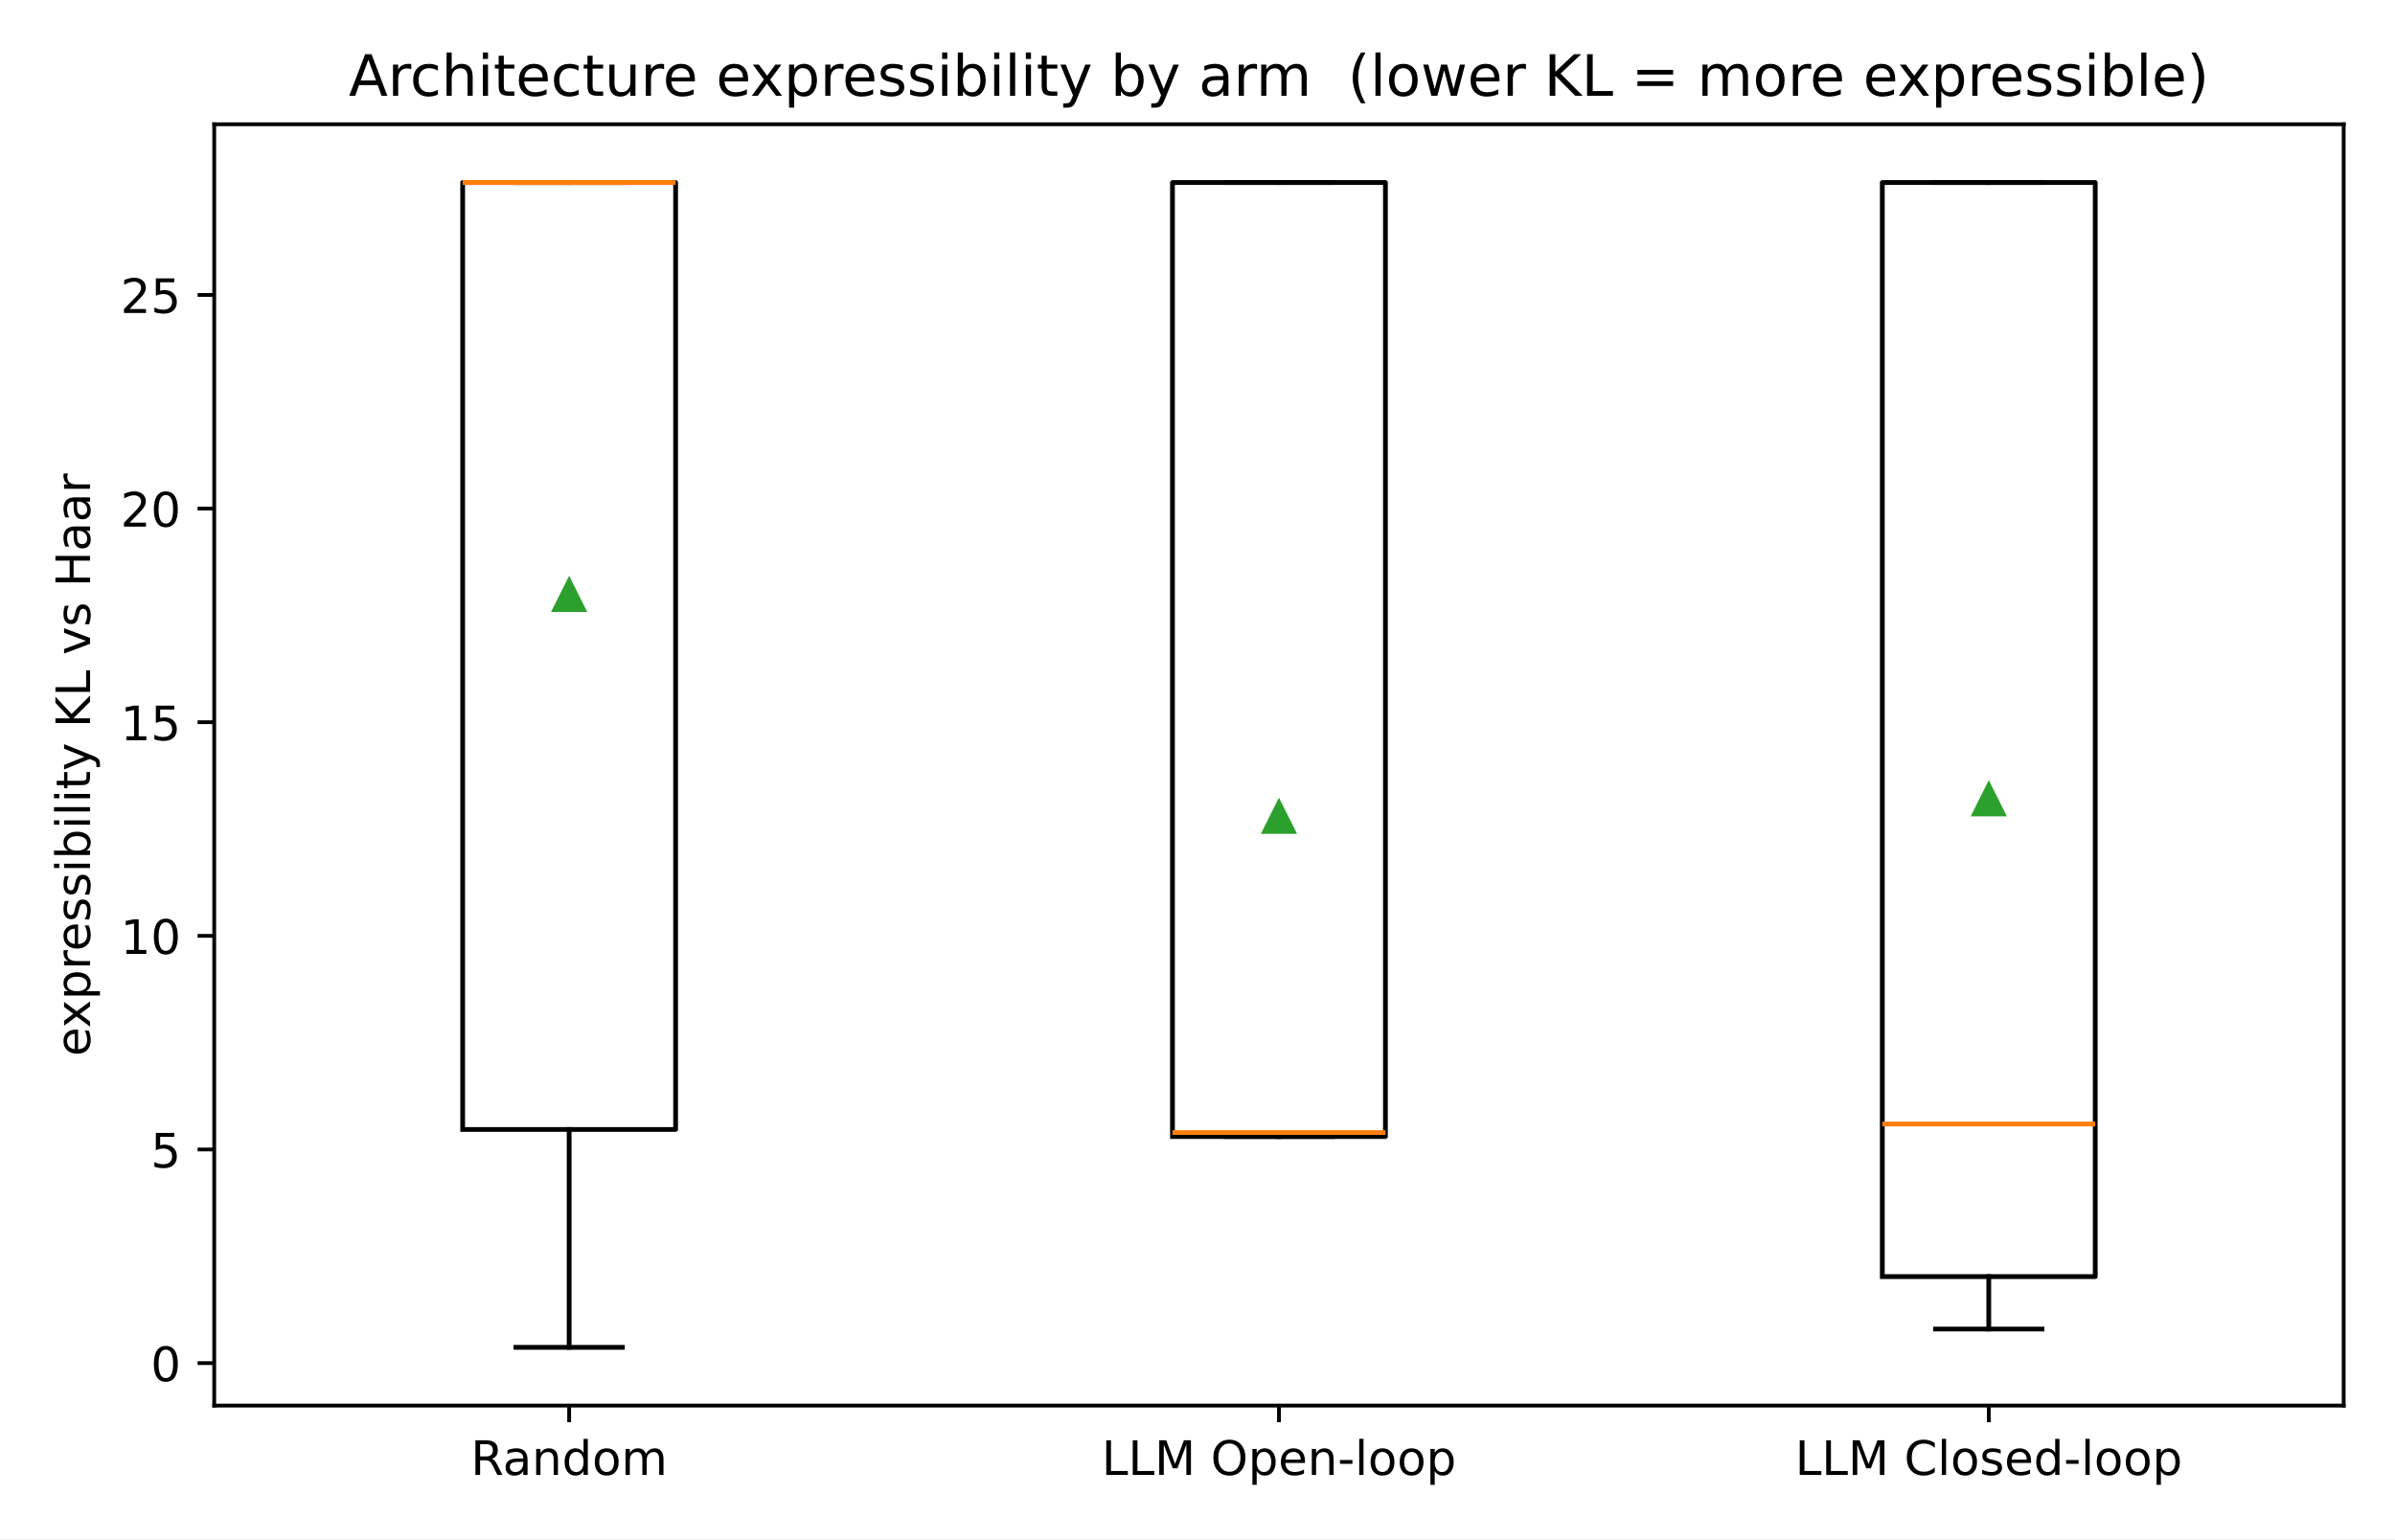
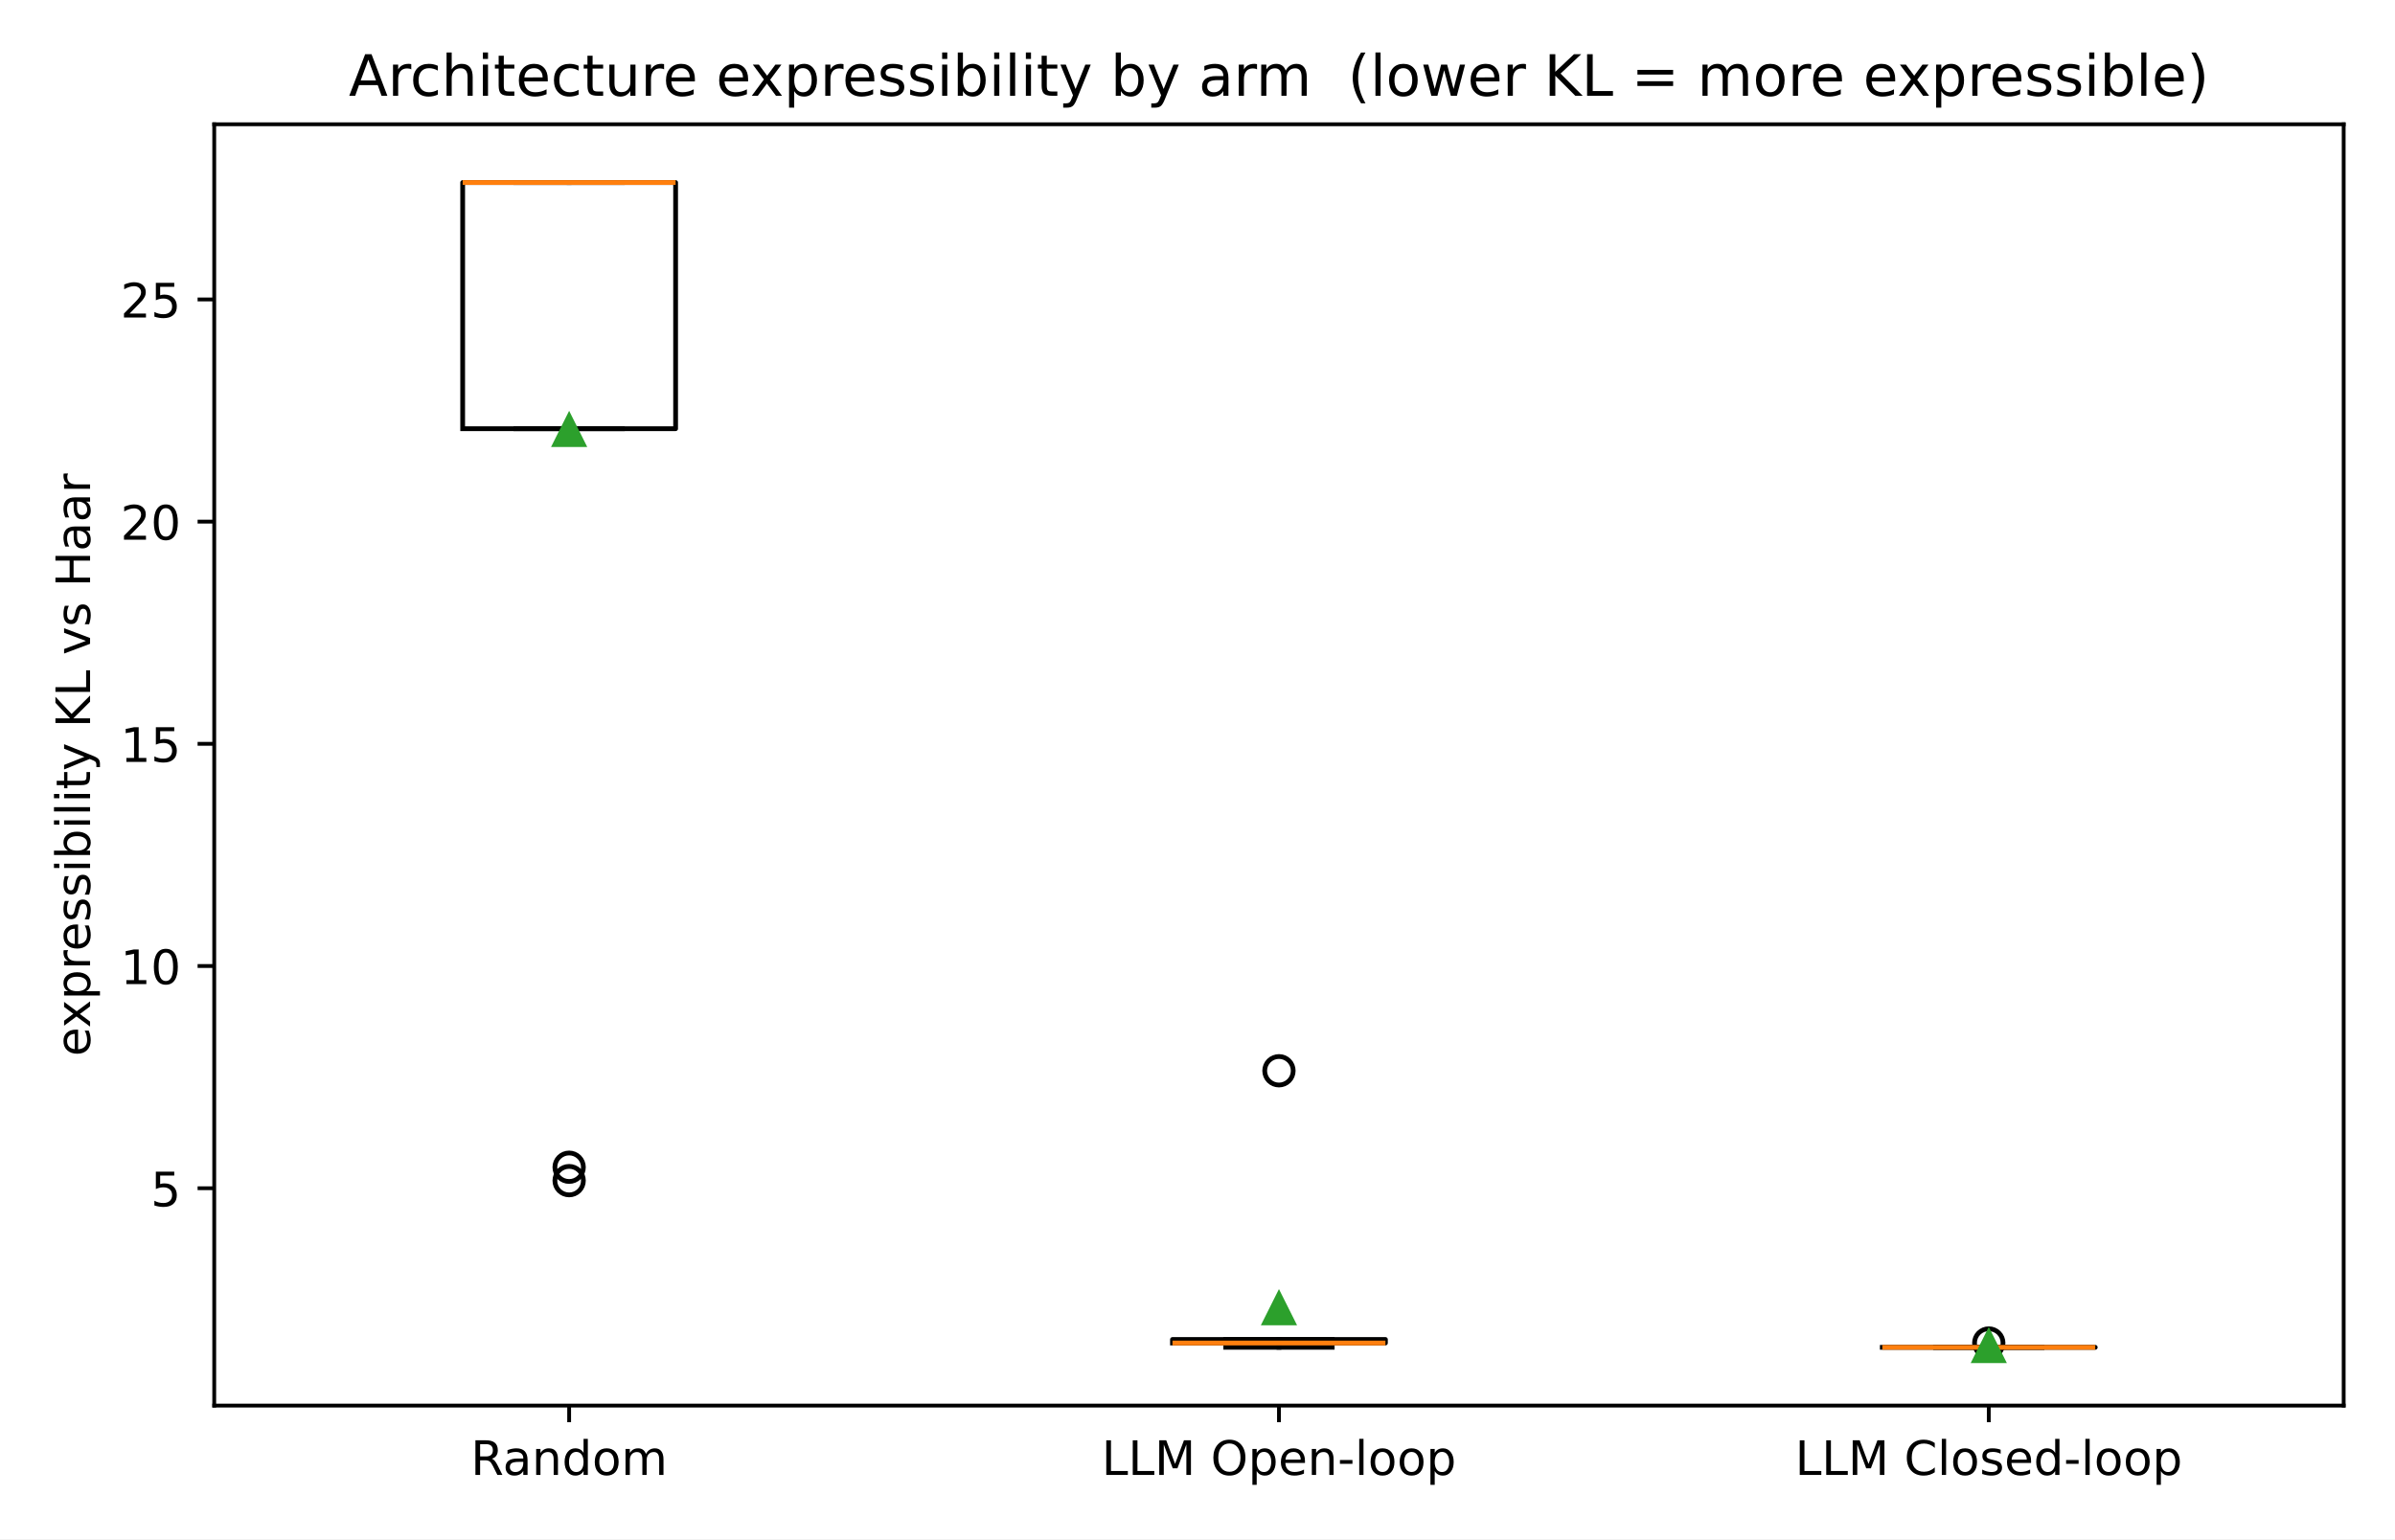
<svg xmlns="http://www.w3.org/2000/svg" xmlns:xlink="http://www.w3.org/1999/xlink" width="504pt" height="324pt" viewBox="0 0 504 324" version="1.1">
  <defs>
    <style type="text/css">*{stroke-linejoin: round; stroke-linecap: butt}</style>
  </defs>
  <g id="figure_1">
    <g id="patch_1">
      <path d="M 0 324  L 504 324  L 504 0  L 0 0  z " style="fill: #ffffff" />
    </g>
    <g id="axes_1">
      <g id="patch_2">
        <path d="M 45.082 295.878  L 493.2 295.878  L 493.2 26.16  L 45.082 26.16  z " style="fill: #ffffff" />
      </g>
      <g id="matplotlib.axis_1">
        <g id="xtick_1">
          <g id="line2d_1">
            <defs>
-               <path id="mafcaca7957" d="M 0 0  L 0 3.5  " style="stroke: #000000; stroke-width: 0.8" />
+               <path id="m7d735ef104" d="M 0 0  L 0 3.5  " style="stroke: #000000; stroke-width: 0.8" />
            </defs>
            <g>
-               <use xlink:href="#mafcaca7957" x="119.769" y="295.878" style="stroke: #000000; stroke-width: 0.8" />
+               <use xlink:href="#m7d735ef104" x="119.769" y="295.878" style="stroke: #000000; stroke-width: 0.8" />
            </g>
          </g>
          <g id="text_1">
            <g transform="translate(99.06784 310.4761) scale(0.1 -0.1)">
              <defs>
                <path id="DejaVuSans-35" d="M 2841 2188  Q 3044 2119 3236 1894  Q 3428 1669 3622 1275  L 4263 0  L 3584 0  L 2988 1197  Q 2756 1666 2539 1819  Q 2322 1972 1947 1972  L 1259 1972  L 1259 0  L 628 0  L 628 4666  L 2053 4666  Q 2853 4666 3247 4331  Q 3641 3997 3641 3322  Q 3641 2881 3436 2590  Q 3231 2300 2841 2188  z M 1259 4147  L 1259 2491  L 2053 2491  Q 2509 2491 2742 2702  Q 2975 2913 2975 3322  Q 2975 3731 2742 3939  Q 2509 4147 2053 4147  L 1259 4147  z " transform="scale(0.015625)" />
                <path id="DejaVuSans-44" d="M 2194 1759  Q 1497 1759 1228 1600  Q 959 1441 959 1056  Q 959 750 1161 570  Q 1363 391 1709 391  Q 2188 391 2477 730  Q 2766 1069 2766 1631  L 2766 1759  L 2194 1759  z M 3341 1997  L 3341 0  L 2766 0  L 2766 531  Q 2569 213 2275 61  Q 1981 -91 1556 -91  Q 1019 -91 701 211  Q 384 513 384 1019  Q 384 1609 779 1909  Q 1175 2209 1959 2209  L 2766 2209  L 2766 2266  Q 2766 2663 2505 2880  Q 2244 3097 1772 3097  Q 1472 3097 1187 3025  Q 903 2953 641 2809  L 641 3341  Q 956 3463 1253 3523  Q 1550 3584 1831 3584  Q 2591 3584 2966 3190  Q 3341 2797 3341 1997  z " transform="scale(0.015625)" />
                <path id="DejaVuSans-51" d="M 3513 2113  L 3513 0  L 2938 0  L 2938 2094  Q 2938 2591 2744 2837  Q 2550 3084 2163 3084  Q 1697 3084 1428 2787  Q 1159 2491 1159 1978  L 1159 0  L 581 0  L 581 3500  L 1159 3500  L 1159 2956  Q 1366 3272 1645 3428  Q 1925 3584 2291 3584  Q 2894 3584 3203 3211  Q 3513 2838 3513 2113  z " transform="scale(0.015625)" />
                <path id="DejaVuSans-47" d="M 2906 2969  L 2906 4863  L 3481 4863  L 3481 0  L 2906 0  L 2906 525  Q 2725 213 2448 61  Q 2172 -91 1784 -91  Q 1150 -91 751 415  Q 353 922 353 1747  Q 353 2572 751 3078  Q 1150 3584 1784 3584  Q 2172 3584 2448 3432  Q 2725 3281 2906 2969  z M 947 1747  Q 947 1113 1208 752  Q 1469 391 1925 391  Q 2381 391 2643 752  Q 2906 1113 2906 1747  Q 2906 2381 2643 2742  Q 2381 3103 1925 3103  Q 1469 3103 1208 2742  Q 947 2381 947 1747  z " transform="scale(0.015625)" />
                <path id="DejaVuSans-52" d="M 1959 3097  Q 1497 3097 1228 2736  Q 959 2375 959 1747  Q 959 1119 1226 758  Q 1494 397 1959 397  Q 2419 397 2687 759  Q 2956 1122 2956 1747  Q 2956 2369 2687 2733  Q 2419 3097 1959 3097  z M 1959 3584  Q 2709 3584 3137 3096  Q 3566 2609 3566 1747  Q 3566 888 3137 398  Q 2709 -91 1959 -91  Q 1206 -91 779 398  Q 353 888 353 1747  Q 353 2609 779 3096  Q 1206 3584 1959 3584  z " transform="scale(0.015625)" />
                <path id="DejaVuSans-50" d="M 3328 2828  Q 3544 3216 3844 3400  Q 4144 3584 4550 3584  Q 5097 3584 5394 3201  Q 5691 2819 5691 2113  L 5691 0  L 5113 0  L 5113 2094  Q 5113 2597 4934 2840  Q 4756 3084 4391 3084  Q 3944 3084 3684 2787  Q 3425 2491 3425 1978  L 3425 0  L 2847 0  L 2847 2094  Q 2847 2600 2669 2842  Q 2491 3084 2119 3084  Q 1678 3084 1418 2786  Q 1159 2488 1159 1978  L 1159 0  L 581 0  L 581 3500  L 1159 3500  L 1159 2956  Q 1356 3278 1631 3431  Q 1906 3584 2284 3584  Q 2666 3584 2933 3390  Q 3200 3197 3328 2828  z " transform="scale(0.015625)" />
              </defs>
              <use xlink:href="#DejaVuSans-35" />
              <use xlink:href="#DejaVuSans-44" transform="translate(67.28125 0)" />
              <use xlink:href="#DejaVuSans-51" transform="translate(128.5625 0)" />
              <use xlink:href="#DejaVuSans-47" transform="translate(191.9375 0)" />
              <use xlink:href="#DejaVuSans-52" transform="translate(255.4219 0)" />
              <use xlink:href="#DejaVuSans-50" transform="translate(316.6094 0)" />
            </g>
          </g>
        </g>
        <g id="xtick_2">
          <g id="line2d_2">
            <g>
-               <use xlink:href="#mafcaca7957" x="269.141" y="295.878" style="stroke: #000000; stroke-width: 0.8" />
+               <use xlink:href="#m7d735ef104" x="269.141" y="295.878" style="stroke: #000000; stroke-width: 0.8" />
            </g>
          </g>
          <g id="text_2">
            <g transform="translate(231.8248 310.4761) scale(0.1 -0.1)">
              <defs>
                <path id="DejaVuSans-2f" d="M 628 4666  L 1259 4666  L 1259 531  L 3531 531  L 3531 0  L 628 0  L 628 4666  z " transform="scale(0.015625)" />
                <path id="DejaVuSans-30" d="M 628 4666  L 1569 4666  L 2759 1491  L 3956 4666  L 4897 4666  L 4897 0  L 4281 0  L 4281 4097  L 3078 897  L 2444 897  L 1241 4097  L 1241 0  L 628 0  L 628 4666  z " transform="scale(0.015625)" />
                <path id="DejaVuSans-3" transform="scale(0.015625)" />
                <path id="DejaVuSans-32" d="M 2522 4238  Q 1834 4238 1429 3725  Q 1025 3213 1025 2328  Q 1025 1447 1429 934  Q 1834 422 2522 422  Q 3209 422 3611 934  Q 4013 1447 4013 2328  Q 4013 3213 3611 3725  Q 3209 4238 2522 4238  z M 2522 4750  Q 3503 4750 4090 4092  Q 4678 3434 4678 2328  Q 4678 1225 4090 567  Q 3503 -91 2522 -91  Q 1538 -91 948 565  Q 359 1222 359 2328  Q 359 3434 948 4092  Q 1538 4750 2522 4750  z " transform="scale(0.015625)" />
                <path id="DejaVuSans-53" d="M 1159 525  L 1159 -1331  L 581 -1331  L 581 3500  L 1159 3500  L 1159 2969  Q 1341 3281 1617 3432  Q 1894 3584 2278 3584  Q 2916 3584 3314 3078  Q 3713 2572 3713 1747  Q 3713 922 3314 415  Q 2916 -91 2278 -91  Q 1894 -91 1617 61  Q 1341 213 1159 525  z M 3116 1747  Q 3116 2381 2855 2742  Q 2594 3103 2138 3103  Q 1681 3103 1420 2742  Q 1159 2381 1159 1747  Q 1159 1113 1420 752  Q 1681 391 2138 391  Q 2594 391 2855 752  Q 3116 1113 3116 1747  z " transform="scale(0.015625)" />
                <path id="DejaVuSans-48" d="M 3597 1894  L 3597 1613  L 953 1613  Q 991 1019 1311 708  Q 1631 397 2203 397  Q 2534 397 2845 478  Q 3156 559 3463 722  L 3463 178  Q 3153 47 2828 -22  Q 2503 -91 2169 -91  Q 1331 -91 842 396  Q 353 884 353 1716  Q 353 2575 817 3079  Q 1281 3584 2069 3584  Q 2775 3584 3186 3129  Q 3597 2675 3597 1894  z M 3022 2063  Q 3016 2534 2758 2815  Q 2500 3097 2075 3097  Q 1594 3097 1305 2825  Q 1016 2553 972 2059  L 3022 2063  z " transform="scale(0.015625)" />
                <path id="DejaVuSans-10" d="M 313 2009  L 1997 2009  L 1997 1497  L 313 1497  L 313 2009  z " transform="scale(0.015625)" />
                <path id="DejaVuSans-4f" d="M 603 4863  L 1178 4863  L 1178 0  L 603 0  L 603 4863  z " transform="scale(0.015625)" />
              </defs>
              <use xlink:href="#DejaVuSans-2f" />
              <use xlink:href="#DejaVuSans-2f" transform="translate(55.71875 0)" />
              <use xlink:href="#DejaVuSans-30" transform="translate(111.4375 0)" />
              <use xlink:href="#DejaVuSans-3" transform="translate(197.7188 0)" />
              <use xlink:href="#DejaVuSans-32" transform="translate(229.5 0)" />
              <use xlink:href="#DejaVuSans-53" transform="translate(308.2188 0)" />
              <use xlink:href="#DejaVuSans-48" transform="translate(371.7031 0)" />
              <use xlink:href="#DejaVuSans-51" transform="translate(433.2344 0)" />
              <use xlink:href="#DejaVuSans-10" transform="translate(496.6094 0)" />
              <use xlink:href="#DejaVuSans-4f" transform="translate(532.6875 0)" />
              <use xlink:href="#DejaVuSans-52" transform="translate(560.4688 0)" />
              <use xlink:href="#DejaVuSans-52" transform="translate(621.6562 0)" />
              <use xlink:href="#DejaVuSans-53" transform="translate(682.8438 0)" />
            </g>
          </g>
        </g>
        <g id="xtick_3">
          <g id="line2d_3">
            <g>
-               <use xlink:href="#mafcaca7957" x="418.514" y="295.878" style="stroke: #000000; stroke-width: 0.8" />
+               <use xlink:href="#m7d735ef104" x="418.514" y="295.878" style="stroke: #000000; stroke-width: 0.8" />
            </g>
          </g>
          <g id="text_3">
            <g transform="translate(377.7575 310.4761) scale(0.1 -0.1)">
              <defs>
                <path id="DejaVuSans-26" d="M 4122 4306  L 4122 3641  Q 3803 3938 3442 4084  Q 3081 4231 2675 4231  Q 1875 4231 1450 3742  Q 1025 3253 1025 2328  Q 1025 1406 1450 917  Q 1875 428 2675 428  Q 3081 428 3442 575  Q 3803 722 4122 1019  L 4122 359  Q 3791 134 3420 21  Q 3050 -91 2638 -91  Q 1578 -91 968 557  Q 359 1206 359 2328  Q 359 3453 968 4101  Q 1578 4750 2638 4750  Q 3056 4750 3426 4639  Q 3797 4528 4122 4306  z " transform="scale(0.015625)" />
                <path id="DejaVuSans-56" d="M 2834 3397  L 2834 2853  Q 2591 2978 2328 3040  Q 2066 3103 1784 3103  Q 1356 3103 1142 2972  Q 928 2841 928 2578  Q 928 2378 1081 2264  Q 1234 2150 1697 2047  L 1894 2003  Q 2506 1872 2764 1633  Q 3022 1394 3022 966  Q 3022 478 2636 193  Q 2250 -91 1575 -91  Q 1294 -91 989 -36  Q 684 19 347 128  L 347 722  Q 666 556 975 473  Q 1284 391 1588 391  Q 1994 391 2212 530  Q 2431 669 2431 922  Q 2431 1156 2273 1281  Q 2116 1406 1581 1522  L 1381 1569  Q 847 1681 609 1914  Q 372 2147 372 2553  Q 372 3047 722 3315  Q 1072 3584 1716 3584  Q 2034 3584 2315 3537  Q 2597 3491 2834 3397  z " transform="scale(0.015625)" />
              </defs>
              <use xlink:href="#DejaVuSans-2f" />
              <use xlink:href="#DejaVuSans-2f" transform="translate(55.71875 0)" />
              <use xlink:href="#DejaVuSans-30" transform="translate(111.4375 0)" />
              <use xlink:href="#DejaVuSans-3" transform="translate(197.7188 0)" />
              <use xlink:href="#DejaVuSans-26" transform="translate(229.5 0)" />
              <use xlink:href="#DejaVuSans-4f" transform="translate(299.3281 0)" />
              <use xlink:href="#DejaVuSans-52" transform="translate(327.1094 0)" />
              <use xlink:href="#DejaVuSans-56" transform="translate(388.2969 0)" />
              <use xlink:href="#DejaVuSans-48" transform="translate(440.3906 0)" />
              <use xlink:href="#DejaVuSans-47" transform="translate(501.9219 0)" />
              <use xlink:href="#DejaVuSans-10" transform="translate(565.4062 0)" />
              <use xlink:href="#DejaVuSans-4f" transform="translate(601.4844 0)" />
              <use xlink:href="#DejaVuSans-52" transform="translate(629.2656 0)" />
              <use xlink:href="#DejaVuSans-52" transform="translate(690.4531 0)" />
              <use xlink:href="#DejaVuSans-53" transform="translate(751.6406 0)" />
            </g>
          </g>
        </g>
      </g>
      <g id="matplotlib.axis_2">
        <g id="ytick_1">
          <g id="line2d_4">
            <defs>
-               <path id="md18054dbc7" d="M 0 0  L -3.5 0  " style="stroke: #000000; stroke-width: 0.8" />
+               <path id="mbb84e5936e" d="M 0 0  L -3.5 0  " style="stroke: #000000; stroke-width: 0.8" />
            </defs>
            <g>
-               <use xlink:href="#md18054dbc7" x="45.082" y="286.939" style="stroke: #000000; stroke-width: 0.8" />
+               <use xlink:href="#mbb84e5936e" x="45.082" y="250.124" style="stroke: #000000; stroke-width: 0.8" />
            </g>
          </g>
          <g id="text_4">
-             <g transform="translate(31.71984 290.7381) scale(0.1 -0.1)">
-               <defs>
-                 <path id="DejaVuSans-13" d="M 2034 4250  Q 1547 4250 1301 3770  Q 1056 3291 1056 2328  Q 1056 1369 1301 889  Q 1547 409 2034 409  Q 2525 409 2770 889  Q 3016 1369 3016 2328  Q 3016 3291 2770 3770  Q 2525 4250 2034 4250  z M 2034 4750  Q 2819 4750 3233 4129  Q 3647 3509 3647 2328  Q 3647 1150 3233 529  Q 2819 -91 2034 -91  Q 1250 -91 836 529  Q 422 1150 422 2328  Q 422 3509 836 4129  Q 1250 4750 2034 4750  z " transform="scale(0.015625)" />
-               </defs>
-               <use xlink:href="#DejaVuSans-13" />
+             <g transform="translate(31.71984 253.9229) scale(0.1 -0.1)">
+               <defs>
+                 <path id="DejaVuSans-18" d="M 691 4666  L 3169 4666  L 3169 4134  L 1269 4134  L 1269 2991  Q 1406 3038 1543 3061  Q 1681 3084 1819 3084  Q 2600 3084 3056 2656  Q 3513 2228 3513 1497  Q 3513 744 3044 326  Q 2575 -91 1722 -91  Q 1428 -91 1123 -41  Q 819 9 494 109  L 494 744  Q 775 591 1075 516  Q 1375 441 1709 441  Q 2250 441 2565 725  Q 2881 1009 2881 1497  Q 2881 1984 2565 2268  Q 2250 2553 1709 2553  Q 1456 2553 1204 2497  Q 953 2441 691 2322  L 691 4666  z " transform="scale(0.015625)" />
+               </defs>
+               <use xlink:href="#DejaVuSans-18" />
            </g>
          </g>
        </g>
        <g id="ytick_2">
          <g id="line2d_5">
            <g>
-               <use xlink:href="#md18054dbc7" x="45.082" y="241.968" style="stroke: #000000; stroke-width: 0.8" />
+               <use xlink:href="#mbb84e5936e" x="45.082" y="203.351" style="stroke: #000000; stroke-width: 0.8" />
            </g>
          </g>
          <g id="text_5">
-             <g transform="translate(31.71984 245.767) scale(0.1 -0.1)">
-               <defs>
-                 <path id="DejaVuSans-18" d="M 691 4666  L 3169 4666  L 3169 4134  L 1269 4134  L 1269 2991  Q 1406 3038 1543 3061  Q 1681 3084 1819 3084  Q 2600 3084 3056 2656  Q 3513 2228 3513 1497  Q 3513 744 3044 326  Q 2575 -91 1722 -91  Q 1428 -91 1123 -41  Q 819 9 494 109  L 494 744  Q 775 591 1075 516  Q 1375 441 1709 441  Q 2250 441 2565 725  Q 2881 1009 2881 1497  Q 2881 1984 2565 2268  Q 2250 2553 1709 2553  Q 1456 2553 1204 2497  Q 953 2441 691 2322  L 691 4666  z " transform="scale(0.015625)" />
-               </defs>
-               <use xlink:href="#DejaVuSans-18" />
+             <g transform="translate(25.35734 207.1499) scale(0.1 -0.1)">
+               <defs>
+                 <path id="DejaVuSans-14" d="M 794 531  L 1825 531  L 1825 4091  L 703 3866  L 703 4441  L 1819 4666  L 2450 4666  L 2450 531  L 3481 531  L 3481 0  L 794 0  L 794 531  z " transform="scale(0.015625)" />
+                 <path id="DejaVuSans-13" d="M 2034 4250  Q 1547 4250 1301 3770  Q 1056 3291 1056 2328  Q 1056 1369 1301 889  Q 1547 409 2034 409  Q 2525 409 2770 889  Q 3016 1369 3016 2328  Q 3016 3291 2770 3770  Q 2525 4250 2034 4250  z M 2034 4750  Q 2819 4750 3233 4129  Q 3647 3509 3647 2328  Q 3647 1150 3233 529  Q 2819 -91 2034 -91  Q 1250 -91 836 529  Q 422 1150 422 2328  Q 422 3509 836 4129  Q 1250 4750 2034 4750  z " transform="scale(0.015625)" />
+               </defs>
+               <use xlink:href="#DejaVuSans-14" />
+               <use xlink:href="#DejaVuSans-13" transform="translate(63.625 0)" />
            </g>
          </g>
        </g>
        <g id="ytick_3">
          <g id="line2d_6">
            <g>
-               <use xlink:href="#md18054dbc7" x="45.082" y="196.997" style="stroke: #000000; stroke-width: 0.8" />
+               <use xlink:href="#mbb84e5936e" x="45.082" y="156.578" style="stroke: #000000; stroke-width: 0.8" />
            </g>
          </g>
          <g id="text_6">
-             <g transform="translate(25.35734 200.7959) scale(0.1 -0.1)">
-               <defs>
-                 <path id="DejaVuSans-14" d="M 794 531  L 1825 531  L 1825 4091  L 703 3866  L 703 4441  L 1819 4666  L 2450 4666  L 2450 531  L 3481 531  L 3481 0  L 794 0  L 794 531  z " transform="scale(0.015625)" />
-               </defs>
+             <g transform="translate(25.35734 160.3769) scale(0.1 -0.1)">
              <use xlink:href="#DejaVuSans-14" />
-               <use xlink:href="#DejaVuSans-13" transform="translate(63.625 0)" />
+               <use xlink:href="#DejaVuSans-18" transform="translate(63.625 0)" />
            </g>
          </g>
        </g>
        <g id="ytick_4">
          <g id="line2d_7">
            <g>
-               <use xlink:href="#md18054dbc7" x="45.082" y="152.026" style="stroke: #000000; stroke-width: 0.8" />
+               <use xlink:href="#mbb84e5936e" x="45.082" y="109.805" style="stroke: #000000; stroke-width: 0.8" />
            </g>
          </g>
          <g id="text_7">
-             <g transform="translate(25.35734 155.8248) scale(0.1 -0.1)">
-               <use xlink:href="#DejaVuSans-14" />
-               <use xlink:href="#DejaVuSans-18" transform="translate(63.625 0)" />
+             <g transform="translate(25.35734 113.6039) scale(0.1 -0.1)">
+               <defs>
+                 <path id="DejaVuSans-15" d="M 1228 531  L 3431 531  L 3431 0  L 469 0  L 469 531  Q 828 903 1448 1529  Q 2069 2156 2228 2338  Q 2531 2678 2651 2914  Q 2772 3150 2772 3378  Q 2772 3750 2511 3984  Q 2250 4219 1831 4219  Q 1534 4219 1204 4116  Q 875 4013 500 3803  L 500 4441  Q 881 4594 1212 4672  Q 1544 4750 1819 4750  Q 2544 4750 2975 4387  Q 3406 4025 3406 3419  Q 3406 3131 3298 2873  Q 3191 2616 2906 2266  Q 2828 2175 2409 1742  Q 1991 1309 1228 531  z " transform="scale(0.015625)" />
+               </defs>
+               <use xlink:href="#DejaVuSans-15" />
+               <use xlink:href="#DejaVuSans-13" transform="translate(63.625 0)" />
            </g>
          </g>
        </g>
        <g id="ytick_5">
          <g id="line2d_8">
            <g>
-               <use xlink:href="#md18054dbc7" x="45.082" y="107.055" style="stroke: #000000; stroke-width: 0.8" />
+               <use xlink:href="#mbb84e5936e" x="45.082" y="63.032" style="stroke: #000000; stroke-width: 0.8" />
            </g>
          </g>
          <g id="text_8">
-             <g transform="translate(25.35734 110.8538) scale(0.1 -0.1)">
-               <defs>
-                 <path id="DejaVuSans-15" d="M 1228 531  L 3431 531  L 3431 0  L 469 0  L 469 531  Q 828 903 1448 1529  Q 2069 2156 2228 2338  Q 2531 2678 2651 2914  Q 2772 3150 2772 3378  Q 2772 3750 2511 3984  Q 2250 4219 1831 4219  Q 1534 4219 1204 4116  Q 875 4013 500 3803  L 500 4441  Q 881 4594 1212 4672  Q 1544 4750 1819 4750  Q 2544 4750 2975 4387  Q 3406 4025 3406 3419  Q 3406 3131 3298 2873  Q 3191 2616 2906 2266  Q 2828 2175 2409 1742  Q 1991 1309 1228 531  z " transform="scale(0.015625)" />
-               </defs>
-               <use xlink:href="#DejaVuSans-15" />
-               <use xlink:href="#DejaVuSans-13" transform="translate(63.625 0)" />
-             </g>
-           </g>
-         </g>
-         <g id="ytick_6">
-           <g id="line2d_9">
-             <g>
-               <use xlink:href="#md18054dbc7" x="45.082" y="62.084" style="stroke: #000000; stroke-width: 0.8" />
-             </g>
-           </g>
-           <g id="text_9">
-             <g transform="translate(25.35734 65.88269) scale(0.1 -0.1)">
+             <g transform="translate(25.35734 66.83087) scale(0.1 -0.1)">
              <use xlink:href="#DejaVuSans-15" />
              <use xlink:href="#DejaVuSans-18" transform="translate(63.625 0)" />
            </g>
          </g>
        </g>
-         <g id="text_10">
+         <g id="text_9">
          <g transform="translate(18.955 222.3626) rotate(-90) scale(0.1 -0.1)">
            <defs>
              <path id="DejaVuSans-5b" d="M 3513 3500  L 2247 1797  L 3578 0  L 2900 0  L 1881 1375  L 863 0  L 184 0  L 1544 1831  L 300 3500  L 978 3500  L 1906 2253  L 2834 3500  L 3513 3500  z " transform="scale(0.015625)" />
              <path id="DejaVuSans-55" d="M 2631 2963  Q 2534 3019 2420 3045  Q 2306 3072 2169 3072  Q 1681 3072 1420 2755  Q 1159 2438 1159 1844  L 1159 0  L 581 0  L 581 3500  L 1159 3500  L 1159 2956  Q 1341 3275 1631 3429  Q 1922 3584 2338 3584  Q 2397 3584 2469 3576  Q 2541 3569 2628 3553  L 2631 2963  z " transform="scale(0.015625)" />
              <path id="DejaVuSans-4c" d="M 603 3500  L 1178 3500  L 1178 0  L 603 0  L 603 3500  z M 603 4863  L 1178 4863  L 1178 4134  L 603 4134  L 603 4863  z " transform="scale(0.015625)" />
              <path id="DejaVuSans-45" d="M 3116 1747  Q 3116 2381 2855 2742  Q 2594 3103 2138 3103  Q 1681 3103 1420 2742  Q 1159 2381 1159 1747  Q 1159 1113 1420 752  Q 1681 391 2138 391  Q 2594 391 2855 752  Q 3116 1113 3116 1747  z M 1159 2969  Q 1341 3281 1617 3432  Q 1894 3584 2278 3584  Q 2916 3584 3314 3078  Q 3713 2572 3713 1747  Q 3713 922 3314 415  Q 2916 -91 2278 -91  Q 1894 -91 1617 61  Q 1341 213 1159 525  L 1159 0  L 581 0  L 581 4863  L 1159 4863  L 1159 2969  z " transform="scale(0.015625)" />
              <path id="DejaVuSans-57" d="M 1172 4494  L 1172 3500  L 2356 3500  L 2356 3053  L 1172 3053  L 1172 1153  Q 1172 725 1289 603  Q 1406 481 1766 481  L 2356 481  L 2356 0  L 1766 0  Q 1100 0 847 248  Q 594 497 594 1153  L 594 3053  L 172 3053  L 172 3500  L 594 3500  L 594 4494  L 1172 4494  z " transform="scale(0.015625)" />
              <path id="DejaVuSans-5c" d="M 2059 -325  Q 1816 -950 1584 -1140  Q 1353 -1331 966 -1331  L 506 -1331  L 506 -850  L 844 -850  Q 1081 -850 1212 -737  Q 1344 -625 1503 -206  L 1606 56  L 191 3500  L 800 3500  L 1894 763  L 2988 3500  L 3597 3500  L 2059 -325  z " transform="scale(0.015625)" />
              <path id="DejaVuSans-2e" d="M 628 4666  L 1259 4666  L 1259 2694  L 3353 4666  L 4166 4666  L 1850 2491  L 4331 0  L 3500 0  L 1259 2247  L 1259 0  L 628 0  L 628 4666  z " transform="scale(0.015625)" />
              <path id="DejaVuSans-59" d="M 191 3500  L 800 3500  L 1894 563  L 2988 3500  L 3597 3500  L 2284 0  L 1503 0  L 191 3500  z " transform="scale(0.015625)" />
              <path id="DejaVuSans-2b" d="M 628 4666  L 1259 4666  L 1259 2753  L 3553 2753  L 3553 4666  L 4184 4666  L 4184 0  L 3553 0  L 3553 2222  L 1259 2222  L 1259 0  L 628 0  L 628 4666  z " transform="scale(0.015625)" />
            </defs>
            <use xlink:href="#DejaVuSans-48" />
            <use xlink:href="#DejaVuSans-5b" transform="translate(59.78125 0)" />
            <use xlink:href="#DejaVuSans-53" transform="translate(118.9688 0)" />
            <use xlink:href="#DejaVuSans-55" transform="translate(182.4531 0)" />
            <use xlink:href="#DejaVuSans-48" transform="translate(221.3594 0)" />
            <use xlink:href="#DejaVuSans-56" transform="translate(282.8906 0)" />
            <use xlink:href="#DejaVuSans-56" transform="translate(334.9844 0)" />
            <use xlink:href="#DejaVuSans-4c" transform="translate(387.0781 0)" />
            <use xlink:href="#DejaVuSans-45" transform="translate(414.8594 0)" />
            <use xlink:href="#DejaVuSans-4c" transform="translate(478.3438 0)" />
            <use xlink:href="#DejaVuSans-4f" transform="translate(506.125 0)" />
            <use xlink:href="#DejaVuSans-4c" transform="translate(533.9062 0)" />
            <use xlink:href="#DejaVuSans-57" transform="translate(561.6875 0)" />
            <use xlink:href="#DejaVuSans-5c" transform="translate(600.8906 0)" />
            <use xlink:href="#DejaVuSans-3" transform="translate(660.0781 0)" />
            <use xlink:href="#DejaVuSans-2e" transform="translate(691.8594 0)" />
            <use xlink:href="#DejaVuSans-2f" transform="translate(757.4375 0)" />
            <use xlink:href="#DejaVuSans-3" transform="translate(813.1562 0)" />
            <use xlink:href="#DejaVuSans-59" transform="translate(844.9375 0)" />
            <use xlink:href="#DejaVuSans-56" transform="translate(904.125 0)" />
            <use xlink:href="#DejaVuSans-3" transform="translate(956.2188 0)" />
            <use xlink:href="#DejaVuSans-2b" transform="translate(988 0)" />
            <use xlink:href="#DejaVuSans-44" transform="translate(1063.203 0)" />
            <use xlink:href="#DejaVuSans-44" transform="translate(1124.484 0)" />
            <use xlink:href="#DejaVuSans-55" transform="translate(1185.766 0)" />
          </g>
        </g>
      </g>
+       <g id="line2d_9">
+         <path d="M 97.363 90.241  L 142.175 90.241  L 142.175 38.42  L 97.363 38.42  L 97.363 90.241  " clip-path="url(#pfafef2ef86)" style="fill: none; stroke: #000000; stroke-linecap: square" />
+       </g>
      <g id="line2d_10">
-         <path d="M 97.363 237.751  L 142.175 237.751  L 142.175 38.42  L 97.363 38.42  L 97.363 237.751  " clip-path="url(#p4af15fa0fb)" style="fill: none; stroke: #000000; stroke-linecap: square" />
+         <path d="M 119.769 90.241  L 119.769 90.241  " clip-path="url(#pfafef2ef86)" style="fill: none; stroke: #000000; stroke-linecap: square" />
      </g>
      <g id="line2d_11">
-         <path d="M 119.769 237.751  L 119.769 283.618  " clip-path="url(#p4af15fa0fb)" style="fill: none; stroke: #000000; stroke-linecap: square" />
+         <path d="M 119.769 38.42  L 119.769 38.42  " clip-path="url(#pfafef2ef86)" style="fill: none; stroke: #000000; stroke-linecap: square" />
      </g>
      <g id="line2d_12">
-         <path d="M 119.769 38.42  L 119.769 38.42  " clip-path="url(#p4af15fa0fb)" style="fill: none; stroke: #000000; stroke-linecap: square" />
+         <path d="M 108.566 90.241  L 130.972 90.241  " clip-path="url(#pfafef2ef86)" style="fill: none; stroke: #000000; stroke-linecap: square" />
      </g>
      <g id="line2d_13">
-         <path d="M 108.566 283.618  L 130.972 283.618  " clip-path="url(#p4af15fa0fb)" style="fill: none; stroke: #000000; stroke-linecap: square" />
+         <path d="M 108.566 38.42  L 130.972 38.42  " clip-path="url(#pfafef2ef86)" style="fill: none; stroke: #000000; stroke-linecap: square" />
      </g>
      <g id="line2d_14">
-         <path d="M 108.566 38.42  L 130.972 38.42  " clip-path="url(#p4af15fa0fb)" style="fill: none; stroke: #000000; stroke-linecap: square" />
-       </g>
-       <g id="line2d_15" />
+         <defs>
+           <path id="m7b7f44c29a" d="M 0 3  C 0.796 3 1.559 2.684 2.121 2.121  C 2.684 1.559 3 0.796 3 0  C 3 -0.796 2.684 -1.559 2.121 -2.121  C 1.559 -2.684 0.796 -3 0 -3  C -0.796 -3 -1.559 -2.684 -2.121 -2.121  C -2.684 -1.559 -3 -0.796 -3 0  C -3 0.796 -2.684 1.559 -2.121 2.121  C -1.559 2.684 -0.796 3 0 3  z " style="stroke: #000000" />
+         </defs>
+         <g clip-path="url(#pfafef2ef86)">
+           <use xlink:href="#m7b7f44c29a" x="119.769" y="248.528" style="fill-opacity: 0; stroke: #000000" />
+           <use xlink:href="#m7b7f44c29a" x="119.769" y="245.704" style="fill-opacity: 0; stroke: #000000" />
+         </g>
+       </g>
+       <g id="line2d_15">
+         <path d="M 246.735 282.704  L 291.547 282.704  L 291.547 281.963  L 246.735 281.963  L 246.735 282.704  " clip-path="url(#pfafef2ef86)" style="fill: none; stroke: #000000; stroke-linecap: square" />
+       </g>
      <g id="line2d_16">
-         <path d="M 246.735 239.241  L 291.547 239.241  L 291.547 38.42  L 246.735 38.42  L 246.735 239.241  " clip-path="url(#p4af15fa0fb)" style="fill: none; stroke: #000000; stroke-linecap: square" />
+         <path d="M 269.141 282.704  L 269.141 283.606  " clip-path="url(#pfafef2ef86)" style="fill: none; stroke: #000000; stroke-linecap: square" />
      </g>
      <g id="line2d_17">
-         <path d="M 269.141 239.241  L 269.141 239.241  " clip-path="url(#p4af15fa0fb)" style="fill: none; stroke: #000000; stroke-linecap: square" />
+         <path d="M 269.141 281.963  L 269.141 281.963  " clip-path="url(#pfafef2ef86)" style="fill: none; stroke: #000000; stroke-linecap: square" />
      </g>
      <g id="line2d_18">
-         <path d="M 269.141 38.42  L 269.141 38.42  " clip-path="url(#p4af15fa0fb)" style="fill: none; stroke: #000000; stroke-linecap: square" />
+         <path d="M 257.938 283.606  L 280.344 283.606  " clip-path="url(#pfafef2ef86)" style="fill: none; stroke: #000000; stroke-linecap: square" />
      </g>
      <g id="line2d_19">
-         <path d="M 257.938 239.241  L 280.344 239.241  " clip-path="url(#p4af15fa0fb)" style="fill: none; stroke: #000000; stroke-linecap: square" />
+         <path d="M 257.938 281.963  L 280.344 281.963  " clip-path="url(#pfafef2ef86)" style="fill: none; stroke: #000000; stroke-linecap: square" />
      </g>
      <g id="line2d_20">
-         <path d="M 257.938 38.42  L 280.344 38.42  " clip-path="url(#p4af15fa0fb)" style="fill: none; stroke: #000000; stroke-linecap: square" />
-       </g>
-       <g id="line2d_21" />
+         <g clip-path="url(#pfafef2ef86)">
+           <use xlink:href="#m7b7f44c29a" x="269.141" y="225.398" style="fill-opacity: 0; stroke: #000000" />
+         </g>
+       </g>
+       <g id="line2d_21">
+         <path d="M 396.108 283.618  L 440.92 283.618  L 440.92 283.606  L 396.108 283.606  L 396.108 283.618  " clip-path="url(#pfafef2ef86)" style="fill: none; stroke: #000000; stroke-linecap: square" />
+       </g>
      <g id="line2d_22">
-         <path d="M 396.108 268.728  L 440.92 268.728  L 440.92 38.42  L 396.108 38.42  L 396.108 268.728  " clip-path="url(#p4af15fa0fb)" style="fill: none; stroke: #000000; stroke-linecap: square" />
+         <path d="M 418.514 283.618  L 418.514 283.618  " clip-path="url(#pfafef2ef86)" style="fill: none; stroke: #000000; stroke-linecap: square" />
      </g>
      <g id="line2d_23">
-         <path d="M 418.514 268.728  L 418.514 279.766  " clip-path="url(#p4af15fa0fb)" style="fill: none; stroke: #000000; stroke-linecap: square" />
+         <path d="M 418.514 283.606  L 418.514 283.606  " clip-path="url(#pfafef2ef86)" style="fill: none; stroke: #000000; stroke-linecap: square" />
      </g>
      <g id="line2d_24">
-         <path d="M 418.514 38.42  L 418.514 38.42  " clip-path="url(#p4af15fa0fb)" style="fill: none; stroke: #000000; stroke-linecap: square" />
+         <path d="M 407.311 283.618  L 429.717 283.618  " clip-path="url(#pfafef2ef86)" style="fill: none; stroke: #000000; stroke-linecap: square" />
      </g>
      <g id="line2d_25">
-         <path d="M 407.311 279.766  L 429.717 279.766  " clip-path="url(#p4af15fa0fb)" style="fill: none; stroke: #000000; stroke-linecap: square" />
+         <path d="M 407.311 283.606  L 429.717 283.606  " clip-path="url(#pfafef2ef86)" style="fill: none; stroke: #000000; stroke-linecap: square" />
      </g>
      <g id="line2d_26">
-         <path d="M 407.311 38.42  L 429.717 38.42  " clip-path="url(#p4af15fa0fb)" style="fill: none; stroke: #000000; stroke-linecap: square" />
-       </g>
-       <g id="line2d_27" />
+         <g clip-path="url(#pfafef2ef86)">
+           <use xlink:href="#m7b7f44c29a" x="418.514" y="282.704" style="fill-opacity: 0; stroke: #000000" />
+         </g>
+       </g>
+       <g id="line2d_27">
+         <path d="M 97.363 38.42  L 142.175 38.42  " clip-path="url(#pfafef2ef86)" style="fill: none; stroke: #ff7f0e" />
+       </g>
      <g id="line2d_28">
-         <path d="M 97.363 38.42  L 142.175 38.42  " clip-path="url(#p4af15fa0fb)" style="fill: none; stroke: #ff7f0e" />
+         <defs>
+           <path id="mc2f3efff98" d="M 0 -3  L -3 3  L 3 3  z " style="stroke: #2ca02c; stroke-linejoin: miter" />
+         </defs>
+         <g clip-path="url(#pfafef2ef86)">
+           <use xlink:href="#mc2f3efff98" x="119.769" y="90.594" style="fill: #2ca02c; stroke: #2ca02c; stroke-linejoin: miter" />
+         </g>
      </g>
      <g id="line2d_29">
-         <defs>
-           <path id="mc903d65aec" d="M 0 -3  L -3 3  L 3 3  z " style="stroke: #2ca02c; stroke-linejoin: miter" />
-         </defs>
-         <g clip-path="url(#p4af15fa0fb)">
-           <use xlink:href="#mc903d65aec" x="119.769" y="125.317" style="fill: #2ca02c; stroke: #2ca02c; stroke-linejoin: miter" />
-         </g>
+         <path d="M 246.735 282.704  L 291.547 282.704  " clip-path="url(#pfafef2ef86)" style="fill: none; stroke: #ff7f0e" />
      </g>
      <g id="line2d_30">
-         <path d="M 246.735 238.405  L 291.547 238.405  " clip-path="url(#p4af15fa0fb)" style="fill: none; stroke: #ff7f0e" />
+         <g clip-path="url(#pfafef2ef86)">
+           <use xlink:href="#mc2f3efff98" x="269.141" y="275.468" style="fill: #2ca02c; stroke: #2ca02c; stroke-linejoin: miter" />
+         </g>
      </g>
      <g id="line2d_31">
-         <g clip-path="url(#p4af15fa0fb)">
-           <use xlink:href="#mc903d65aec" x="269.141" y="172.022" style="fill: #2ca02c; stroke: #2ca02c; stroke-linejoin: miter" />
-         </g>
+         <path d="M 396.108 283.618  L 440.92 283.618  " clip-path="url(#pfafef2ef86)" style="fill: none; stroke: #ff7f0e" />
      </g>
      <g id="line2d_32">
-         <path d="M 396.108 236.605  L 440.92 236.605  " clip-path="url(#p4af15fa0fb)" style="fill: none; stroke: #ff7f0e" />
-       </g>
-       <g id="line2d_33">
-         <g clip-path="url(#p4af15fa0fb)">
-           <use xlink:href="#mc903d65aec" x="418.514" y="168.337" style="fill: #2ca02c; stroke: #2ca02c; stroke-linejoin: miter" />
+         <g clip-path="url(#pfafef2ef86)">
+           <use xlink:href="#mc2f3efff98" x="418.514" y="283.433" style="fill: #2ca02c; stroke: #2ca02c; stroke-linejoin: miter" />
        </g>
      </g>
      <g id="patch_3">
        <path d="M 45.082 295.878  L 45.082 26.16  " style="fill: none; stroke: #000000; stroke-width: 0.8; stroke-linejoin: miter; stroke-linecap: square" />
      </g>
      <g id="patch_4">
        <path d="M 493.2 295.878  L 493.2 26.16  " style="fill: none; stroke: #000000; stroke-width: 0.8; stroke-linejoin: miter; stroke-linecap: square" />
      </g>
      <g id="patch_5">
        <path d="M 45.082 295.878  L 493.2 295.878  " style="fill: none; stroke: #000000; stroke-width: 0.8; stroke-linejoin: miter; stroke-linecap: square" />
      </g>
      <g id="patch_6">
        <path d="M 45.082 26.16  L 493.2 26.16  " style="fill: none; stroke: #000000; stroke-width: 0.8; stroke-linejoin: miter; stroke-linecap: square" />
      </g>
-       <g id="text_11">
+       <g id="text_10">
        <g transform="translate(73.40805 20.16) scale(0.12 -0.12)">
          <defs>
            <path id="DejaVuSans-24" d="M 2188 4044  L 1331 1722  L 3047 1722  L 2188 4044  z M 1831 4666  L 2547 4666  L 4325 0  L 3669 0  L 3244 1197  L 1141 1197  L 716 0  L 50 0  L 1831 4666  z " transform="scale(0.015625)" />
            <path id="DejaVuSans-46" d="M 3122 3366  L 3122 2828  Q 2878 2963 2633 3030  Q 2388 3097 2138 3097  Q 1578 3097 1268 2742  Q 959 2388 959 1747  Q 959 1106 1268 751  Q 1578 397 2138 397  Q 2388 397 2633 464  Q 2878 531 3122 666  L 3122 134  Q 2881 22 2623 -34  Q 2366 -91 2075 -91  Q 1284 -91 818 406  Q 353 903 353 1747  Q 353 2603 823 3093  Q 1294 3584 2113 3584  Q 2378 3584 2631 3529  Q 2884 3475 3122 3366  z " transform="scale(0.015625)" />
            <path id="DejaVuSans-4b" d="M 3513 2113  L 3513 0  L 2938 0  L 2938 2094  Q 2938 2591 2744 2837  Q 2550 3084 2163 3084  Q 1697 3084 1428 2787  Q 1159 2491 1159 1978  L 1159 0  L 581 0  L 581 4863  L 1159 4863  L 1159 2956  Q 1366 3272 1645 3428  Q 1925 3584 2291 3584  Q 2894 3584 3203 3211  Q 3513 2838 3513 2113  z " transform="scale(0.015625)" />
            <path id="DejaVuSans-58" d="M 544 1381  L 544 3500  L 1119 3500  L 1119 1403  Q 1119 906 1312 657  Q 1506 409 1894 409  Q 2359 409 2629 706  Q 2900 1003 2900 1516  L 2900 3500  L 3475 3500  L 3475 0  L 2900 0  L 2900 538  Q 2691 219 2414 64  Q 2138 -91 1772 -91  Q 1169 -91 856 284  Q 544 659 544 1381  z M 1991 3584  L 1991 3584  z " transform="scale(0.015625)" />
            <path id="DejaVuSans-b" d="M 1984 4856  Q 1566 4138 1362 3434  Q 1159 2731 1159 2009  Q 1159 1288 1364 580  Q 1569 -128 1984 -844  L 1484 -844  Q 1016 -109 783 600  Q 550 1309 550 2009  Q 550 2706 781 3412  Q 1013 4119 1484 4856  L 1984 4856  z " transform="scale(0.015625)" />
            <path id="DejaVuSans-5a" d="M 269 3500  L 844 3500  L 1563 769  L 2278 3500  L 2956 3500  L 3675 769  L 4391 3500  L 4966 3500  L 4050 0  L 3372 0  L 2619 2869  L 1863 0  L 1184 0  L 269 3500  z " transform="scale(0.015625)" />
            <path id="DejaVuSans-20" d="M 678 2906  L 4684 2906  L 4684 2381  L 678 2381  L 678 2906  z M 678 1631  L 4684 1631  L 4684 1100  L 678 1100  L 678 1631  z " transform="scale(0.015625)" />
            <path id="DejaVuSans-c" d="M 513 4856  L 1013 4856  Q 1481 4119 1714 3412  Q 1947 2706 1947 2009  Q 1947 1309 1714 600  Q 1481 -109 1013 -844  L 513 -844  Q 928 -128 1133 580  Q 1338 1288 1338 2009  Q 1338 2731 1133 3434  Q 928 4138 513 4856  z " transform="scale(0.015625)" />
          </defs>
          <use xlink:href="#DejaVuSans-24" />
          <use xlink:href="#DejaVuSans-55" transform="translate(68.40625 0)" />
          <use xlink:href="#DejaVuSans-46" transform="translate(107.3125 0)" />
          <use xlink:href="#DejaVuSans-4b" transform="translate(162.2969 0)" />
          <use xlink:href="#DejaVuSans-4c" transform="translate(225.6719 0)" />
          <use xlink:href="#DejaVuSans-57" transform="translate(253.4531 0)" />
          <use xlink:href="#DejaVuSans-48" transform="translate(292.6562 0)" />
          <use xlink:href="#DejaVuSans-46" transform="translate(354.1875 0)" />
          <use xlink:href="#DejaVuSans-57" transform="translate(409.1719 0)" />
          <use xlink:href="#DejaVuSans-58" transform="translate(448.375 0)" />
          <use xlink:href="#DejaVuSans-55" transform="translate(511.75 0)" />
          <use xlink:href="#DejaVuSans-48" transform="translate(550.6562 0)" />
          <use xlink:href="#DejaVuSans-3" transform="translate(612.1875 0)" />
          <use xlink:href="#DejaVuSans-48" transform="translate(643.9688 0)" />
          <use xlink:href="#DejaVuSans-5b" transform="translate(703.75 0)" />
          <use xlink:href="#DejaVuSans-53" transform="translate(762.9375 0)" />
          <use xlink:href="#DejaVuSans-55" transform="translate(826.4219 0)" />
          <use xlink:href="#DejaVuSans-48" transform="translate(865.3281 0)" />
          <use xlink:href="#DejaVuSans-56" transform="translate(926.8594 0)" />
          <use xlink:href="#DejaVuSans-56" transform="translate(978.9531 0)" />
          <use xlink:href="#DejaVuSans-4c" transform="translate(1031.047 0)" />
          <use xlink:href="#DejaVuSans-45" transform="translate(1058.828 0)" />
          <use xlink:href="#DejaVuSans-4c" transform="translate(1122.312 0)" />
          <use xlink:href="#DejaVuSans-4f" transform="translate(1150.094 0)" />
          <use xlink:href="#DejaVuSans-4c" transform="translate(1177.875 0)" />
          <use xlink:href="#DejaVuSans-57" transform="translate(1205.656 0)" />
          <use xlink:href="#DejaVuSans-5c" transform="translate(1244.859 0)" />
          <use xlink:href="#DejaVuSans-3" transform="translate(1304.047 0)" />
          <use xlink:href="#DejaVuSans-45" transform="translate(1335.828 0)" />
          <use xlink:href="#DejaVuSans-5c" transform="translate(1399.312 0)" />
          <use xlink:href="#DejaVuSans-3" transform="translate(1458.5 0)" />
          <use xlink:href="#DejaVuSans-44" transform="translate(1490.281 0)" />
          <use xlink:href="#DejaVuSans-55" transform="translate(1551.562 0)" />
          <use xlink:href="#DejaVuSans-50" transform="translate(1590.922 0)" />
          <use xlink:href="#DejaVuSans-3" transform="translate(1688.328 0)" />
          <use xlink:href="#DejaVuSans-3" transform="translate(1720.109 0)" />
          <use xlink:href="#DejaVuSans-b" transform="translate(1751.891 0)" />
          <use xlink:href="#DejaVuSans-4f" transform="translate(1790.906 0)" />
          <use xlink:href="#DejaVuSans-52" transform="translate(1818.688 0)" />
          <use xlink:href="#DejaVuSans-5a" transform="translate(1879.875 0)" />
          <use xlink:href="#DejaVuSans-48" transform="translate(1961.656 0)" />
          <use xlink:href="#DejaVuSans-55" transform="translate(2023.188 0)" />
          <use xlink:href="#DejaVuSans-3" transform="translate(2064.297 0)" />
          <use xlink:href="#DejaVuSans-2e" transform="translate(2096.078 0)" />
          <use xlink:href="#DejaVuSans-2f" transform="translate(2161.656 0)" />
          <use xlink:href="#DejaVuSans-3" transform="translate(2217.375 0)" />
          <use xlink:href="#DejaVuSans-20" transform="translate(2249.156 0)" />
          <use xlink:href="#DejaVuSans-3" transform="translate(2332.953 0)" />
          <use xlink:href="#DejaVuSans-50" transform="translate(2364.734 0)" />
          <use xlink:href="#DejaVuSans-52" transform="translate(2462.141 0)" />
          <use xlink:href="#DejaVuSans-55" transform="translate(2523.328 0)" />
          <use xlink:href="#DejaVuSans-48" transform="translate(2562.234 0)" />
          <use xlink:href="#DejaVuSans-3" transform="translate(2623.766 0)" />
          <use xlink:href="#DejaVuSans-48" transform="translate(2655.547 0)" />
          <use xlink:href="#DejaVuSans-5b" transform="translate(2715.328 0)" />
          <use xlink:href="#DejaVuSans-53" transform="translate(2774.516 0)" />
          <use xlink:href="#DejaVuSans-55" transform="translate(2838 0)" />
          <use xlink:href="#DejaVuSans-48" transform="translate(2876.906 0)" />
          <use xlink:href="#DejaVuSans-56" transform="translate(2938.438 0)" />
          <use xlink:href="#DejaVuSans-56" transform="translate(2990.531 0)" />
          <use xlink:href="#DejaVuSans-4c" transform="translate(3042.625 0)" />
          <use xlink:href="#DejaVuSans-45" transform="translate(3070.406 0)" />
          <use xlink:href="#DejaVuSans-4f" transform="translate(3133.891 0)" />
          <use xlink:href="#DejaVuSans-48" transform="translate(3161.672 0)" />
          <use xlink:href="#DejaVuSans-c" transform="translate(3223.203 0)" />
        </g>
      </g>
    </g>
  </g>
  <defs>
-     <clipPath id="p4af15fa0fb">
+     <clipPath id="pfafef2ef86">
      <rect x="45.082" y="26.16" width="448.118" height="269.718" />
    </clipPath>
  </defs>
</svg>
